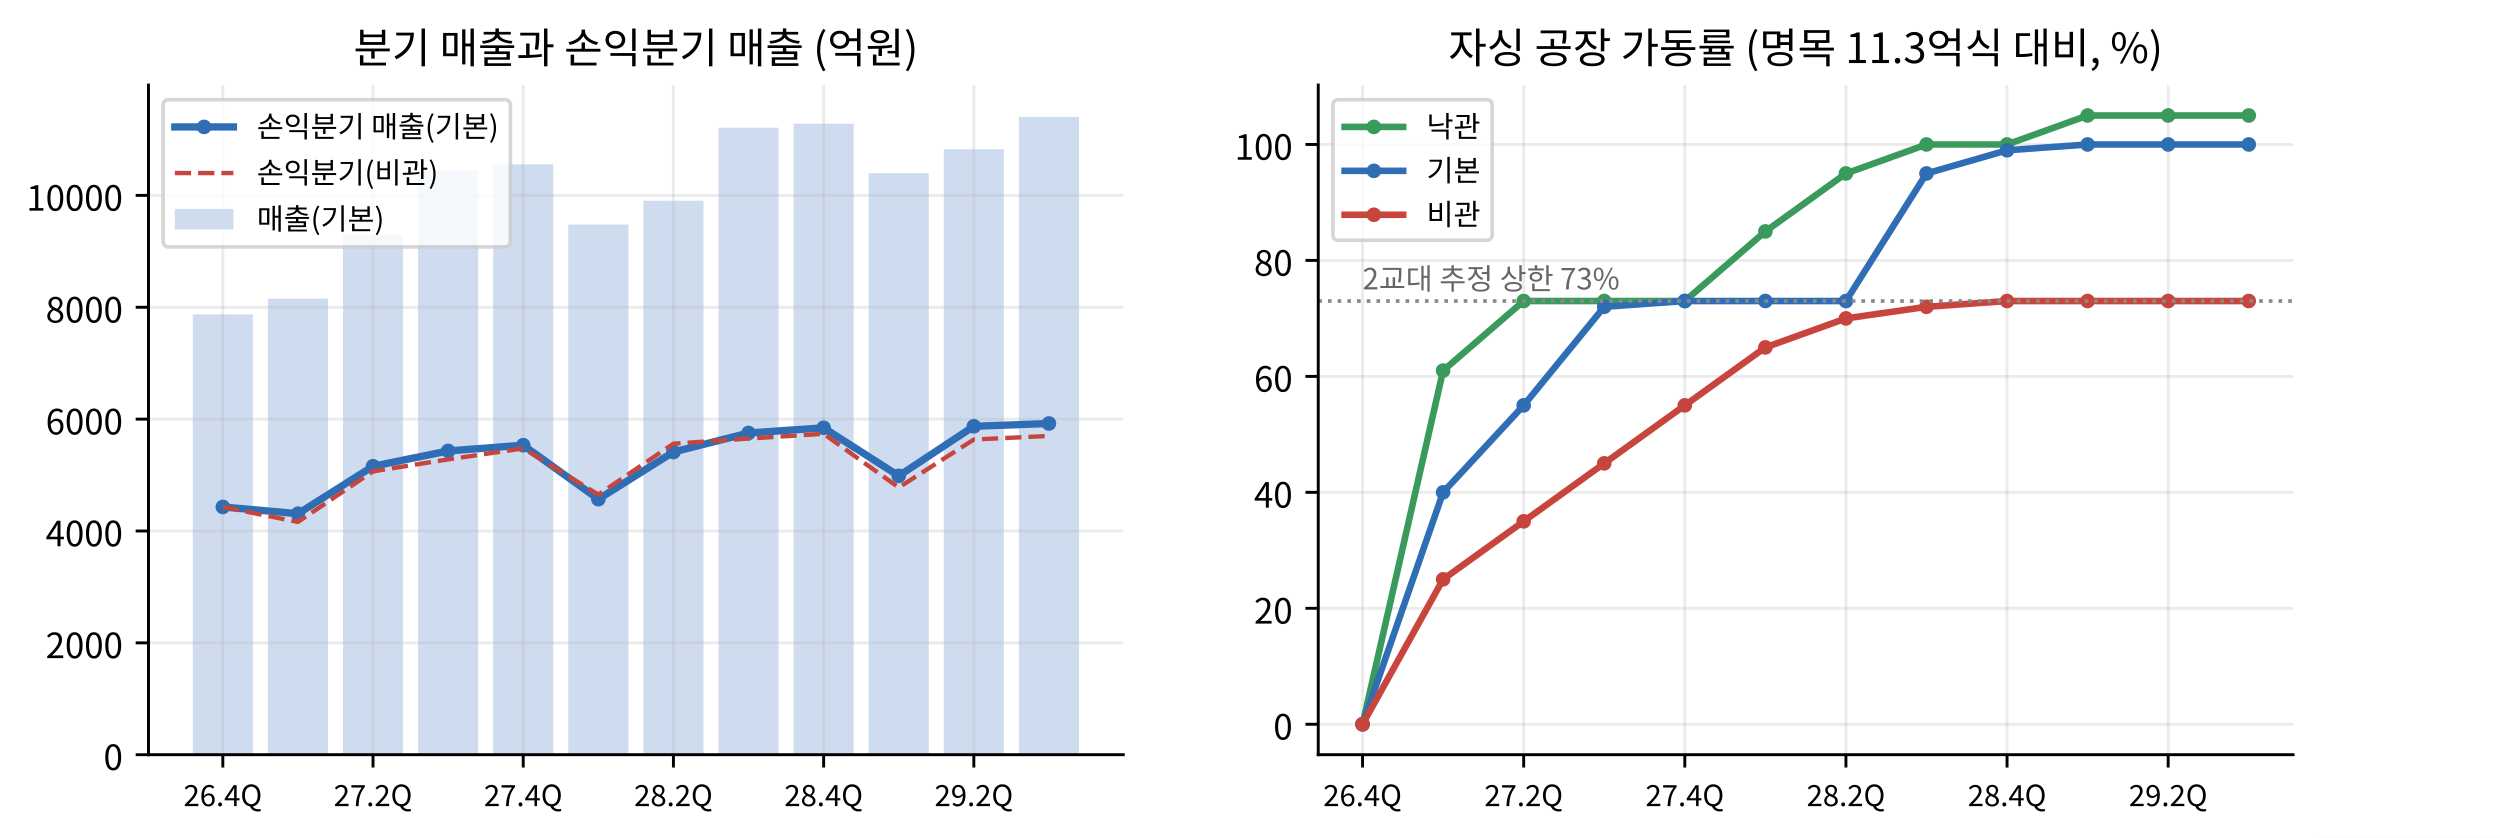
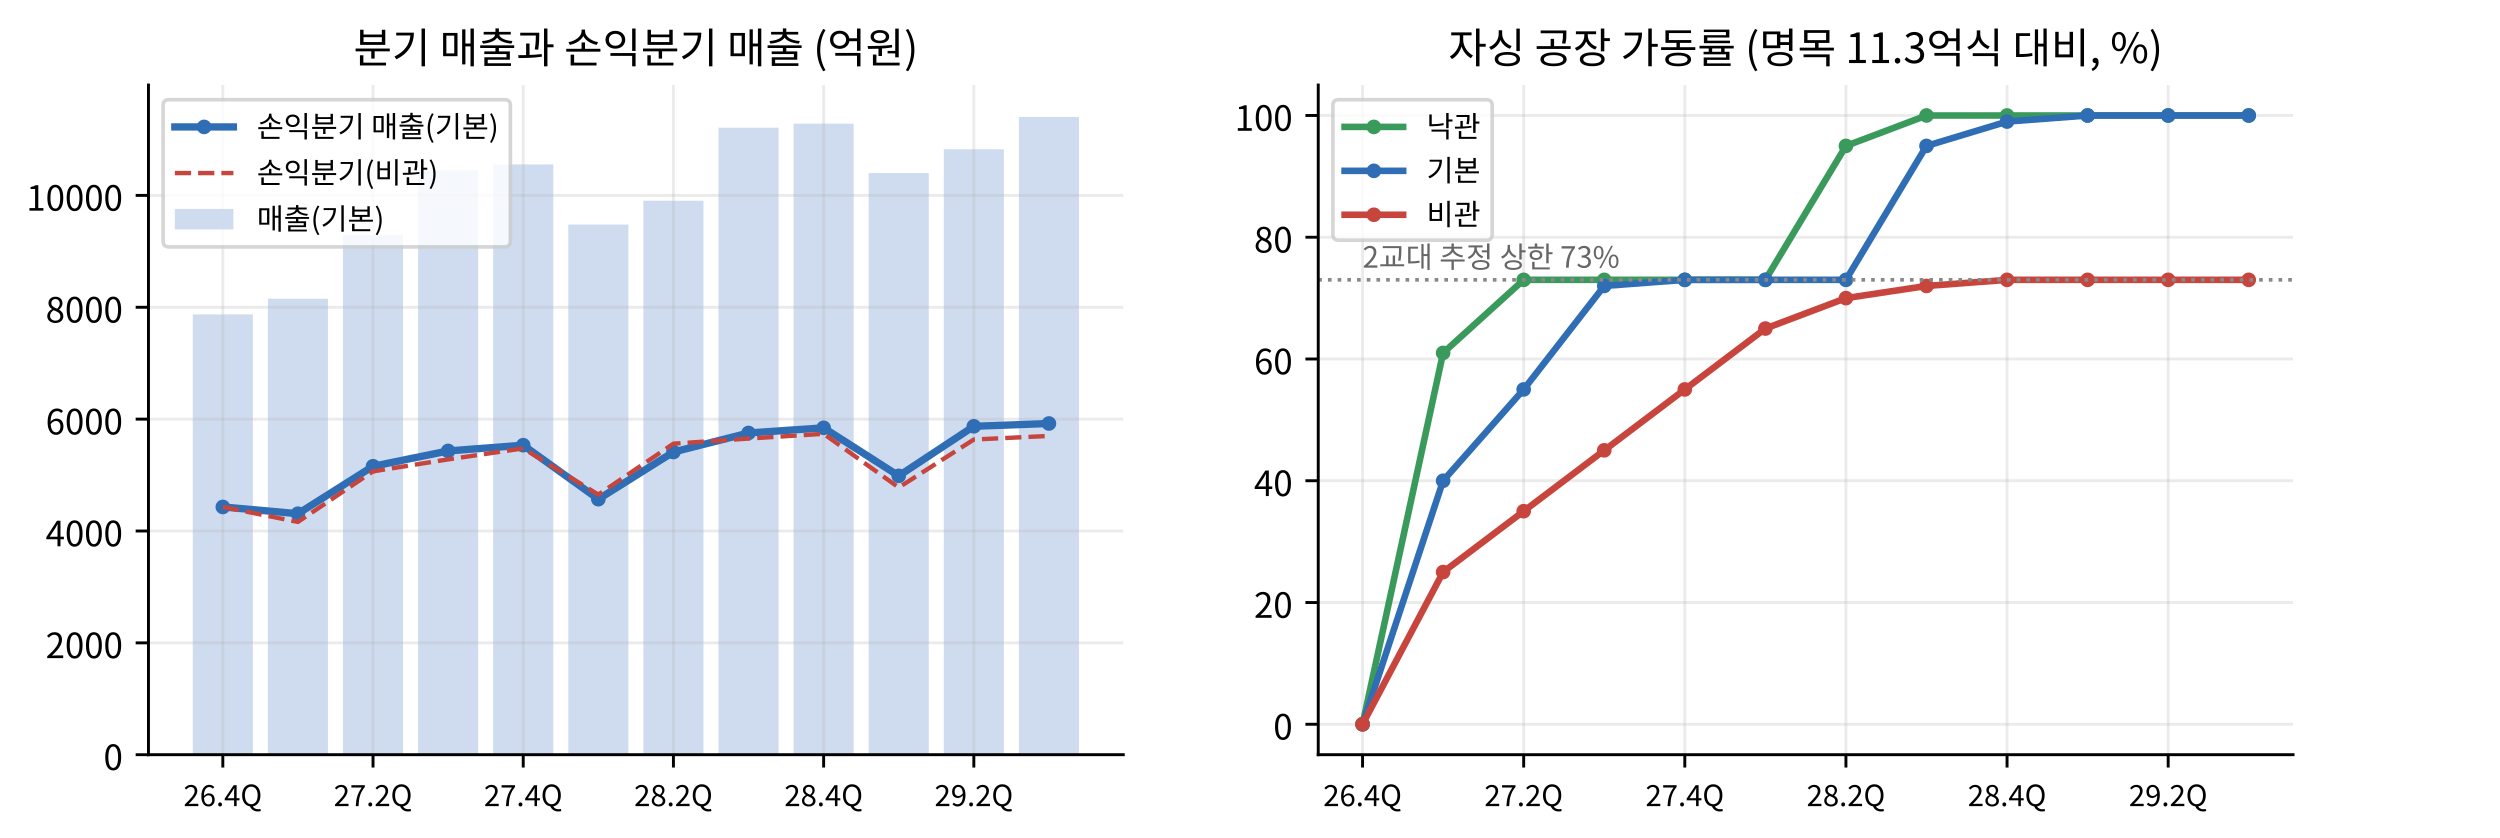
<svg xmlns="http://www.w3.org/2000/svg" xmlns:xlink="http://www.w3.org/1999/xlink" viewBox="0 0 683 228.897" width="683" height="228.897">
  <style>.grid{stroke:#e2e0d8;stroke-width:1}.zero{stroke:#8a8984;stroke-width:1}.base{stroke:#52514e;stroke-dasharray:5 4;stroke-width:1.2}.ax{fill:#52514e;font-size:11px}.dl{fill:#0b0b0b;font-size:11px;font-weight:600}text{font-family:-apple-system,'Apple SD Gothic Neo','Malgun Gothic','Noto Sans KR',sans-serif}</style>
  <rect x="0" y="0" width="683" height="228.897" fill="#ffffff" />
  <defs>
    <style type="text/css">*{stroke-linejoin: round; stroke-linecap: butt}</style>
  </defs>
  <g id="figure_1">
    <g id="patch_1">
      <path d="M 0 228.897  L 633.663 228.897  L 633.663 0  L 0 0  z " style="fill: #ffffff" />
    </g>
    <g id="axes_1">
      <g id="patch_2">
        <path d="M 40.562 206.184  L 306.881 206.184  L 306.881 23.232  L 40.562 23.232  z " style="fill: #ffffff" />
      </g>
      <g id="patch_3">
-         <path clip-path="url(#p3332c05756)" d="M 52.668 206.184  L 69.082 206.184  L 69.082 85.901  L 52.668 85.901  z " style="fill: #cfdcef" />
+         <path clip-path="url(#pa7a55eca70)" d="M 52.668 206.184  L 69.082 206.184  L 69.082 85.901  L 52.668 85.901  z " style="fill: #cfdcef" />
      </g>
      <g id="patch_4">
-         <path clip-path="url(#p3332c05756)" d="M 73.185 206.184  L 89.6 206.184  L 89.6 81.619  L 73.185 81.619  z " style="fill: #cfdcef" />
+         <path clip-path="url(#pa7a55eca70)" d="M 73.185 206.184  L 89.6 206.184  L 89.6 81.619  L 73.185 81.619  z " style="fill: #cfdcef" />
      </g>
      <g id="patch_5">
-         <path clip-path="url(#p3332c05756)" d="M 93.703 206.184  L 110.117 206.184  L 110.117 64.202  L 93.703 64.202  z " style="fill: #cfdcef" />
+         <path clip-path="url(#pa7a55eca70)" d="M 93.703 206.184  L 110.117 206.184  L 110.117 64.202  L 93.703 64.202  z " style="fill: #cfdcef" />
      </g>
      <g id="patch_6">
-         <path clip-path="url(#p3332c05756)" d="M 114.221 206.184  L 130.635 206.184  L 130.635 46.52  L 114.221 46.52  z " style="fill: #cfdcef" />
+         <path clip-path="url(#pa7a55eca70)" d="M 114.221 206.184  L 130.635 206.184  L 130.635 46.52  L 114.221 46.52  z " style="fill: #cfdcef" />
      </g>
      <g id="patch_7">
-         <path clip-path="url(#p3332c05756)" d="M 134.738 206.184  L 151.152 206.184  L 151.152 44.905  L 134.738 44.905  z " style="fill: #cfdcef" />
+         <path clip-path="url(#pa7a55eca70)" d="M 134.738 206.184  L 151.152 206.184  L 151.152 44.905  L 134.738 44.905  z " style="fill: #cfdcef" />
      </g>
      <g id="patch_8">
-         <path clip-path="url(#p3332c05756)" d="M 155.256 206.184  L 171.67 206.184  L 171.67 61.339  L 155.256 61.339  z " style="fill: #cfdcef" />
+         <path clip-path="url(#pa7a55eca70)" d="M 155.256 206.184  L 171.67 206.184  L 171.67 61.339  L 155.256 61.339  z " style="fill: #cfdcef" />
      </g>
      <g id="patch_9">
-         <path clip-path="url(#p3332c05756)" d="M 175.773 206.184  L 192.187 206.184  L 192.187 54.832  L 175.773 54.832  z " style="fill: #cfdcef" />
+         <path clip-path="url(#pa7a55eca70)" d="M 175.773 206.184  L 192.187 206.184  L 192.187 54.832  L 175.773 54.832  z " style="fill: #cfdcef" />
      </g>
      <g id="patch_10">
-         <path clip-path="url(#p3332c05756)" d="M 196.291 206.184  L 212.705 206.184  L 212.705 34.881  L 196.291 34.881  z " style="fill: #cfdcef" />
+         <path clip-path="url(#pa7a55eca70)" d="M 196.291 206.184  L 212.705 206.184  L 212.705 34.881  L 196.291 34.881  z " style="fill: #cfdcef" />
      </g>
      <g id="patch_11">
-         <path clip-path="url(#p3332c05756)" d="M 216.809 206.184  L 233.223 206.184  L 233.223 33.787  L 216.809 33.787  z " style="fill: #cfdcef" />
+         <path clip-path="url(#pa7a55eca70)" d="M 216.809 206.184  L 233.223 206.184  L 233.223 33.787  L 216.809 33.787  z " style="fill: #cfdcef" />
      </g>
      <g id="patch_12">
-         <path clip-path="url(#p3332c05756)" d="M 237.326 206.184  L 253.74 206.184  L 253.74 47.284  L 237.326 47.284  z " style="fill: #cfdcef" />
+         <path clip-path="url(#pa7a55eca70)" d="M 237.326 206.184  L 253.74 206.184  L 253.74 47.284  L 237.326 47.284  z " style="fill: #cfdcef" />
      </g>
      <g id="patch_13">
-         <path clip-path="url(#p3332c05756)" d="M 257.844 206.184  L 274.258 206.184  L 274.258 40.777  L 257.844 40.777  z " style="fill: #cfdcef" />
+         <path clip-path="url(#pa7a55eca70)" d="M 257.844 206.184  L 274.258 206.184  L 274.258 40.777  L 257.844 40.777  z " style="fill: #cfdcef" />
      </g>
      <g id="patch_14">
-         <path clip-path="url(#p3332c05756)" d="M 278.361 206.184  L 294.775 206.184  L 294.775 31.944  L 278.361 31.944  z " style="fill: #cfdcef" />
+         <path clip-path="url(#pa7a55eca70)" d="M 278.361 206.184  L 294.775 206.184  L 294.775 31.944  L 278.361 31.944  z " style="fill: #cfdcef" />
      </g>
      <g id="matplotlib.axis_1">
        <g id="xtick_1">
          <g id="line2d_1">
-             <path clip-path="url(#p3332c05756)" d="M 60.875 206.184  L 60.875 23.232  " style="fill: none; stroke: #b0b0b0; stroke-opacity: 0.25; stroke-width: 0.8; stroke-linecap: square" />
+             <path clip-path="url(#pa7a55eca70)" d="M 60.875 206.184  L 60.875 23.232  " style="fill: none; stroke: #b0b0b0; stroke-opacity: 0.25; stroke-width: 0.8; stroke-linecap: square" />
          </g>
          <g id="line2d_2">
            <defs>
-               <path d="M 0 0  L 0 3.5  " id="m7d4043db1b" style="stroke: #000000; stroke-width: 0.8" />
+               <path d="M 0 0  L 0 3.5  " id="m66d3baa4a5" style="stroke: #000000; stroke-width: 0.8" />
            </defs>
            <g>
-               <use style="stroke: #000000; stroke-width: 0.8" x="60.875" xlink:href="#m7d4043db1b" y="206.184" />
+               <use style="stroke: #000000; stroke-width: 0.8" x="60.875" xlink:href="#m66d3baa4a5" y="206.184" />
            </g>
          </g>
          <g id="text_1">
            <text style="font-size: 8px; font-family: 'Noto Sans CJK JP'; text-anchor: middle" transform="rotate(-0 60.8749 220.224)" x="60.875" y="220.224">26.4Q</text>
          </g>
        </g>
        <g id="xtick_2">
          <g id="line2d_3">
-             <path clip-path="url(#p3332c05756)" d="M 101.91 206.184  L 101.91 23.232  " style="fill: none; stroke: #b0b0b0; stroke-opacity: 0.25; stroke-width: 0.8; stroke-linecap: square" />
+             <path clip-path="url(#pa7a55eca70)" d="M 101.91 206.184  L 101.91 23.232  " style="fill: none; stroke: #b0b0b0; stroke-opacity: 0.25; stroke-width: 0.8; stroke-linecap: square" />
          </g>
          <g id="line2d_4">
            <g>
-               <use style="stroke: #000000; stroke-width: 0.8" x="101.91" xlink:href="#m7d4043db1b" y="206.184" />
+               <use style="stroke: #000000; stroke-width: 0.8" x="101.91" xlink:href="#m66d3baa4a5" y="206.184" />
            </g>
          </g>
          <g id="text_2">
            <text style="font-size: 8px; font-family: 'Noto Sans CJK JP'; text-anchor: middle" transform="rotate(-0 101.9101 220.224)" x="101.91" y="220.224">27.2Q</text>
          </g>
        </g>
        <g id="xtick_3">
          <g id="line2d_5">
-             <path clip-path="url(#p3332c05756)" d="M 142.945 206.184  L 142.945 23.232  " style="fill: none; stroke: #b0b0b0; stroke-opacity: 0.25; stroke-width: 0.8; stroke-linecap: square" />
+             <path clip-path="url(#pa7a55eca70)" d="M 142.945 206.184  L 142.945 23.232  " style="fill: none; stroke: #b0b0b0; stroke-opacity: 0.25; stroke-width: 0.8; stroke-linecap: square" />
          </g>
          <g id="line2d_6">
            <g>
-               <use style="stroke: #000000; stroke-width: 0.8" x="142.945" xlink:href="#m7d4043db1b" y="206.184" />
+               <use style="stroke: #000000; stroke-width: 0.8" x="142.945" xlink:href="#m66d3baa4a5" y="206.184" />
            </g>
          </g>
          <g id="text_3">
            <text style="font-size: 8px; font-family: 'Noto Sans CJK JP'; text-anchor: middle" transform="rotate(-0 142.9452 220.224)" x="142.945" y="220.224">27.4Q</text>
          </g>
        </g>
        <g id="xtick_4">
          <g id="line2d_7">
-             <path clip-path="url(#p3332c05756)" d="M 183.98 206.184  L 183.98 23.232  " style="fill: none; stroke: #b0b0b0; stroke-opacity: 0.25; stroke-width: 0.8; stroke-linecap: square" />
+             <path clip-path="url(#pa7a55eca70)" d="M 183.98 206.184  L 183.98 23.232  " style="fill: none; stroke: #b0b0b0; stroke-opacity: 0.25; stroke-width: 0.8; stroke-linecap: square" />
          </g>
          <g id="line2d_8">
            <g>
-               <use style="stroke: #000000; stroke-width: 0.8" x="183.98" xlink:href="#m7d4043db1b" y="206.184" />
+               <use style="stroke: #000000; stroke-width: 0.8" x="183.98" xlink:href="#m66d3baa4a5" y="206.184" />
            </g>
          </g>
          <g id="text_4">
            <text style="font-size: 8px; font-family: 'Noto Sans CJK JP'; text-anchor: middle" transform="rotate(-0 183.9804 220.224)" x="183.98" y="220.224">28.2Q</text>
          </g>
        </g>
        <g id="xtick_5">
          <g id="line2d_9">
-             <path clip-path="url(#p3332c05756)" d="M 225.016 206.184  L 225.016 23.232  " style="fill: none; stroke: #b0b0b0; stroke-opacity: 0.25; stroke-width: 0.8; stroke-linecap: square" />
+             <path clip-path="url(#pa7a55eca70)" d="M 225.016 206.184  L 225.016 23.232  " style="fill: none; stroke: #b0b0b0; stroke-opacity: 0.25; stroke-width: 0.8; stroke-linecap: square" />
          </g>
          <g id="line2d_10">
            <g>
-               <use style="stroke: #000000; stroke-width: 0.8" x="225.016" xlink:href="#m7d4043db1b" y="206.184" />
+               <use style="stroke: #000000; stroke-width: 0.8" x="225.016" xlink:href="#m66d3baa4a5" y="206.184" />
            </g>
          </g>
          <g id="text_5">
            <text style="font-size: 8px; font-family: 'Noto Sans CJK JP'; text-anchor: middle" transform="rotate(-0 225.0155 220.224)" x="225.016" y="220.224">28.4Q</text>
          </g>
        </g>
        <g id="xtick_6">
          <g id="line2d_11">
-             <path clip-path="url(#p3332c05756)" d="M 266.051 206.184  L 266.051 23.232  " style="fill: none; stroke: #b0b0b0; stroke-opacity: 0.25; stroke-width: 0.8; stroke-linecap: square" />
+             <path clip-path="url(#pa7a55eca70)" d="M 266.051 206.184  L 266.051 23.232  " style="fill: none; stroke: #b0b0b0; stroke-opacity: 0.25; stroke-width: 0.8; stroke-linecap: square" />
          </g>
          <g id="line2d_12">
            <g>
-               <use style="stroke: #000000; stroke-width: 0.8" x="266.051" xlink:href="#m7d4043db1b" y="206.184" />
+               <use style="stroke: #000000; stroke-width: 0.8" x="266.051" xlink:href="#m66d3baa4a5" y="206.184" />
            </g>
          </g>
          <g id="text_6">
            <text style="font-size: 8px; font-family: 'Noto Sans CJK JP'; text-anchor: middle" transform="rotate(-0 266.0507 220.224)" x="266.051" y="220.224">29.2Q</text>
          </g>
        </g>
      </g>
      <g id="matplotlib.axis_2">
        <g id="ytick_1">
          <g id="line2d_13">
-             <path clip-path="url(#p3332c05756)" d="M 40.562 206.184  L 306.881 206.184  " style="fill: none; stroke: #b0b0b0; stroke-opacity: 0.25; stroke-width: 0.8; stroke-linecap: square" />
+             <path clip-path="url(#pa7a55eca70)" d="M 40.562 206.184  L 306.881 206.184  " style="fill: none; stroke: #b0b0b0; stroke-opacity: 0.25; stroke-width: 0.8; stroke-linecap: square" />
          </g>
          <g id="line2d_14">
            <defs>
-               <path d="M 0 0  L -3.5 0  " id="m37f5182e4f" style="stroke: #000000; stroke-width: 0.8" />
+               <path d="M 0 0  L -3.5 0  " id="meae50393a5" style="stroke: #000000; stroke-width: 0.8" />
            </defs>
            <g>
-               <use style="stroke: #000000; stroke-width: 0.8" x="40.562" xlink:href="#m37f5182e4f" y="206.184" />
+               <use style="stroke: #000000; stroke-width: 0.8" x="40.562" xlink:href="#meae50393a5" y="206.184" />
            </g>
          </g>
          <g id="text_7">
            <text style="font-size: 9.5px; font-family: 'Noto Sans CJK JP'; text-anchor: end" transform="rotate(-0 33.5625 210.364)" x="33.562" y="210.364">0</text>
          </g>
        </g>
        <g id="ytick_2">
          <g id="line2d_15">
-             <path clip-path="url(#p3332c05756)" d="M 40.562 175.624  L 306.881 175.624  " style="fill: none; stroke: #b0b0b0; stroke-opacity: 0.25; stroke-width: 0.8; stroke-linecap: square" />
+             <path clip-path="url(#pa7a55eca70)" d="M 40.562 175.624  L 306.881 175.624  " style="fill: none; stroke: #b0b0b0; stroke-opacity: 0.25; stroke-width: 0.8; stroke-linecap: square" />
          </g>
          <g id="line2d_16">
            <g>
-               <use style="stroke: #000000; stroke-width: 0.8" x="40.562" xlink:href="#m37f5182e4f" y="175.624" />
+               <use style="stroke: #000000; stroke-width: 0.8" x="40.562" xlink:href="#meae50393a5" y="175.624" />
            </g>
          </g>
          <g id="text_8">
            <text style="font-size: 9.5px; font-family: 'Noto Sans CJK JP'; text-anchor: end" transform="rotate(-0 33.5625 179.8038)" x="33.562" y="179.804">2000</text>
          </g>
        </g>
        <g id="ytick_3">
          <g id="line2d_17">
-             <path clip-path="url(#p3332c05756)" d="M 40.562 145.064  L 306.881 145.064  " style="fill: none; stroke: #b0b0b0; stroke-opacity: 0.25; stroke-width: 0.8; stroke-linecap: square" />
+             <path clip-path="url(#pa7a55eca70)" d="M 40.562 145.064  L 306.881 145.064  " style="fill: none; stroke: #b0b0b0; stroke-opacity: 0.25; stroke-width: 0.8; stroke-linecap: square" />
          </g>
          <g id="line2d_18">
            <g>
-               <use style="stroke: #000000; stroke-width: 0.8" x="40.562" xlink:href="#m37f5182e4f" y="145.064" />
+               <use style="stroke: #000000; stroke-width: 0.8" x="40.562" xlink:href="#meae50393a5" y="145.064" />
            </g>
          </g>
          <g id="text_9">
            <text style="font-size: 9.5px; font-family: 'Noto Sans CJK JP'; text-anchor: end" transform="rotate(-0 33.5625 149.2436)" x="33.562" y="149.244">4000</text>
          </g>
        </g>
        <g id="ytick_4">
          <g id="line2d_19">
-             <path clip-path="url(#p3332c05756)" d="M 40.562 114.503  L 306.881 114.503  " style="fill: none; stroke: #b0b0b0; stroke-opacity: 0.25; stroke-width: 0.8; stroke-linecap: square" />
+             <path clip-path="url(#pa7a55eca70)" d="M 40.562 114.503  L 306.881 114.503  " style="fill: none; stroke: #b0b0b0; stroke-opacity: 0.25; stroke-width: 0.8; stroke-linecap: square" />
          </g>
          <g id="line2d_20">
            <g>
-               <use style="stroke: #000000; stroke-width: 0.8" x="40.562" xlink:href="#m37f5182e4f" y="114.503" />
+               <use style="stroke: #000000; stroke-width: 0.8" x="40.562" xlink:href="#meae50393a5" y="114.503" />
            </g>
          </g>
          <g id="text_10">
            <text style="font-size: 9.5px; font-family: 'Noto Sans CJK JP'; text-anchor: end" transform="rotate(-0 33.5625 118.6834)" x="33.562" y="118.683">6000</text>
          </g>
        </g>
        <g id="ytick_5">
          <g id="line2d_21">
-             <path clip-path="url(#p3332c05756)" d="M 40.562 83.943  L 306.881 83.943  " style="fill: none; stroke: #b0b0b0; stroke-opacity: 0.25; stroke-width: 0.8; stroke-linecap: square" />
+             <path clip-path="url(#pa7a55eca70)" d="M 40.562 83.943  L 306.881 83.943  " style="fill: none; stroke: #b0b0b0; stroke-opacity: 0.25; stroke-width: 0.8; stroke-linecap: square" />
          </g>
          <g id="line2d_22">
            <g>
-               <use style="stroke: #000000; stroke-width: 0.8" x="40.562" xlink:href="#m37f5182e4f" y="83.943" />
+               <use style="stroke: #000000; stroke-width: 0.8" x="40.562" xlink:href="#meae50393a5" y="83.943" />
            </g>
          </g>
          <g id="text_11">
            <text style="font-size: 9.5px; font-family: 'Noto Sans CJK JP'; text-anchor: end" transform="rotate(-0 33.5625 88.12316)" x="33.562" y="88.123">8000</text>
          </g>
        </g>
        <g id="ytick_6">
          <g id="line2d_23">
-             <path clip-path="url(#p3332c05756)" d="M 40.562 53.383  L 306.881 53.383  " style="fill: none; stroke: #b0b0b0; stroke-opacity: 0.25; stroke-width: 0.8; stroke-linecap: square" />
+             <path clip-path="url(#pa7a55eca70)" d="M 40.562 53.383  L 306.881 53.383  " style="fill: none; stroke: #b0b0b0; stroke-opacity: 0.25; stroke-width: 0.8; stroke-linecap: square" />
          </g>
          <g id="line2d_24">
            <g>
-               <use style="stroke: #000000; stroke-width: 0.8" x="40.562" xlink:href="#m37f5182e4f" y="53.383" />
+               <use style="stroke: #000000; stroke-width: 0.8" x="40.562" xlink:href="#meae50393a5" y="53.383" />
            </g>
          </g>
          <g id="text_12">
            <text style="font-size: 9.5px; font-family: 'Noto Sans CJK JP'; text-anchor: end" transform="rotate(-0 33.5625 57.56295)" x="33.562" y="57.563">10000</text>
          </g>
        </g>
      </g>
      <g id="line2d_25">
-         <path clip-path="url(#p3332c05756)" d="M 60.875 138.502  L 81.392 140.344  L 101.91 127.381  L 122.428 123.19  L 142.945 121.627  L 163.463 136.372  L 183.98 123.489  L 204.498 118.289  L 225.016 116.883  L 245.533 130.006  L 266.051 116.462  L 286.568 115.7  " style="fill: none; stroke: #2f6db5; stroke-width: 2; stroke-linecap: square" />
+         <path clip-path="url(#pa7a55eca70)" d="M 60.875 138.502  L 81.392 140.344  L 101.91 127.381  L 122.428 123.19  L 142.945 121.627  L 163.463 136.372  L 183.98 123.489  L 204.498 118.289  L 225.016 116.883  L 245.533 130.006  L 266.051 116.462  L 286.568 115.7  " style="fill: none; stroke: #2f6db5; stroke-width: 2; stroke-linecap: square" />
        <defs>
-           <path d="M 0 1.5  C 0.398 1.5 0.779 1.342 1.061 1.061  C 1.342 0.779 1.5 0.398 1.5 0  C 1.5 -0.398 1.342 -0.779 1.061 -1.061  C 0.779 -1.342 0.398 -1.5 0 -1.5  C -0.398 -1.5 -0.779 -1.342 -1.061 -1.061  C -1.342 -0.779 -1.5 -0.398 -1.5 0  C -1.5 0.398 -1.342 0.779 -1.061 1.061  C -0.779 1.342 -0.398 1.5 0 1.5  z " id="mfca3b8254d" style="stroke: #2f6db5" />
+           <path d="M 0 1.5  C 0.398 1.5 0.779 1.342 1.061 1.061  C 1.342 0.779 1.5 0.398 1.5 0  C 1.5 -0.398 1.342 -0.779 1.061 -1.061  C 0.779 -1.342 0.398 -1.5 0 -1.5  C -0.398 -1.5 -0.779 -1.342 -1.061 -1.061  C -1.342 -0.779 -1.5 -0.398 -1.5 0  C -1.5 0.398 -1.342 0.779 -1.061 1.061  C -0.779 1.342 -0.398 1.5 0 1.5  z " id="m9f9c5b7051" style="stroke: #2f6db5" />
        </defs>
-         <g clip-path="url(#p3332c05756)">
-           <use style="fill: #2f6db5; stroke: #2f6db5" x="60.875" xlink:href="#mfca3b8254d" y="138.502" />
-           <use style="fill: #2f6db5; stroke: #2f6db5" x="81.392" xlink:href="#mfca3b8254d" y="140.344" />
-           <use style="fill: #2f6db5; stroke: #2f6db5" x="101.91" xlink:href="#mfca3b8254d" y="127.381" />
-           <use style="fill: #2f6db5; stroke: #2f6db5" x="122.428" xlink:href="#mfca3b8254d" y="123.19" />
-           <use style="fill: #2f6db5; stroke: #2f6db5" x="142.945" xlink:href="#mfca3b8254d" y="121.627" />
-           <use style="fill: #2f6db5; stroke: #2f6db5" x="163.463" xlink:href="#mfca3b8254d" y="136.372" />
-           <use style="fill: #2f6db5; stroke: #2f6db5" x="183.98" xlink:href="#mfca3b8254d" y="123.489" />
-           <use style="fill: #2f6db5; stroke: #2f6db5" x="204.498" xlink:href="#mfca3b8254d" y="118.289" />
-           <use style="fill: #2f6db5; stroke: #2f6db5" x="225.016" xlink:href="#mfca3b8254d" y="116.883" />
-           <use style="fill: #2f6db5; stroke: #2f6db5" x="245.533" xlink:href="#mfca3b8254d" y="130.006" />
-           <use style="fill: #2f6db5; stroke: #2f6db5" x="266.051" xlink:href="#mfca3b8254d" y="116.462" />
-           <use style="fill: #2f6db5; stroke: #2f6db5" x="286.568" xlink:href="#mfca3b8254d" y="115.7" />
+         <g clip-path="url(#pa7a55eca70)">
+           <use style="fill: #2f6db5; stroke: #2f6db5" x="60.875" xlink:href="#m9f9c5b7051" y="138.502" />
+           <use style="fill: #2f6db5; stroke: #2f6db5" x="81.392" xlink:href="#m9f9c5b7051" y="140.344" />
+           <use style="fill: #2f6db5; stroke: #2f6db5" x="101.91" xlink:href="#m9f9c5b7051" y="127.381" />
+           <use style="fill: #2f6db5; stroke: #2f6db5" x="122.428" xlink:href="#m9f9c5b7051" y="123.19" />
+           <use style="fill: #2f6db5; stroke: #2f6db5" x="142.945" xlink:href="#m9f9c5b7051" y="121.627" />
+           <use style="fill: #2f6db5; stroke: #2f6db5" x="163.463" xlink:href="#m9f9c5b7051" y="136.372" />
+           <use style="fill: #2f6db5; stroke: #2f6db5" x="183.98" xlink:href="#m9f9c5b7051" y="123.489" />
+           <use style="fill: #2f6db5; stroke: #2f6db5" x="204.498" xlink:href="#m9f9c5b7051" y="118.289" />
+           <use style="fill: #2f6db5; stroke: #2f6db5" x="225.016" xlink:href="#m9f9c5b7051" y="116.883" />
+           <use style="fill: #2f6db5; stroke: #2f6db5" x="245.533" xlink:href="#m9f9c5b7051" y="130.006" />
+           <use style="fill: #2f6db5; stroke: #2f6db5" x="266.051" xlink:href="#m9f9c5b7051" y="116.462" />
+           <use style="fill: #2f6db5; stroke: #2f6db5" x="286.568" xlink:href="#m9f9c5b7051" y="115.7" />
        </g>
      </g>
      <g id="line2d_26">
-         <path clip-path="url(#p3332c05756)" d="M 60.875 138.502  L 81.392 142.593  L 101.91 128.768  L 122.428 125.505  L 142.945 122.503  L 163.463 135.124  L 183.98 121.214  L 204.498 119.818  L 225.016 118.519  L 245.533 133.187  L 266.051 120.08  L 286.568 119.097  " style="fill: none; stroke-dasharray: 4.44,1.92; stroke-dashoffset: 0; stroke: #c8453d; stroke-width: 1.2" />
+         <path clip-path="url(#pa7a55eca70)" d="M 60.875 138.502  L 81.392 142.593  L 101.91 128.768  L 122.428 125.505  L 142.945 122.503  L 163.463 135.124  L 183.98 121.214  L 204.498 119.818  L 225.016 118.519  L 245.533 133.187  L 266.051 120.08  L 286.568 119.097  " style="fill: none; stroke-dasharray: 4.44,1.92; stroke-dashoffset: 0; stroke: #c8453d; stroke-width: 1.2" />
      </g>
      <g id="patch_15">
        <path d="M 40.562 206.184  L 40.562 23.232  " style="fill: none; stroke: #000000; stroke-width: 0.8; stroke-linejoin: miter; stroke-linecap: square" />
      </g>
      <g id="patch_16">
        <path d="M 40.562 206.184  L 306.881 206.184  " style="fill: none; stroke: #000000; stroke-width: 0.8; stroke-linejoin: miter; stroke-linecap: square" />
      </g>
      <g id="text_13">
        <text style="font-size: 11.4px; font-family: 'Noto Sans CJK JP'; text-anchor: middle" transform="rotate(-0 173.7216 17.232)" x="173.722" y="17.232">분기 매출과 손익분기 매출 (억원)</text>
      </g>
      <g id="legend_1">
        <g id="patch_17">
          <path d="M 46.163 67.454  L 137.843 67.454  Q 139.442 67.454 139.442 65.855  L 139.442 28.832  Q 139.442 27.232 137.843 27.232  L 46.163 27.232  Q 44.562 27.232 44.562 28.832  L 44.562 65.855  Q 44.562 67.454 46.163 67.454  z " style="fill: #ffffff; opacity: 0.8; stroke: #cccccc; stroke-linejoin: miter" />
        </g>
        <g id="line2d_27">
          <path d="M 47.763 34.672  L 55.763 34.672  L 63.763 34.672  " style="fill: none; stroke: #2f6db5; stroke-width: 2; stroke-linecap: square" />
          <g>
-             <use style="fill: #2f6db5; stroke: #2f6db5" x="55.763" xlink:href="#mfca3b8254d" y="34.672" />
+             <use style="fill: #2f6db5; stroke: #2f6db5" x="55.763" xlink:href="#m9f9c5b7051" y="34.672" />
          </g>
        </g>
        <g id="text_14">
          <text style="font-size: 8px; font-family: 'Noto Sans CJK JP'; text-anchor: start" transform="rotate(-0 70.1625 37.472)" x="70.162" y="37.472">손익분기 매출(기본)</text>
        </g>
        <g id="line2d_28">
          <path d="M 47.763 47.279  L 55.763 47.279  L 63.763 47.279  " style="fill: none; stroke-dasharray: 4.44,1.92; stroke-dashoffset: 0; stroke: #c8453d; stroke-width: 1.2" />
        </g>
        <g id="text_15">
          <text style="font-size: 8px; font-family: 'Noto Sans CJK JP'; text-anchor: start" transform="rotate(-0 70.1625 50.0795)" x="70.162" y="50.08">손익분기(비관)</text>
        </g>
        <g id="patch_18">
          <path d="M 47.763 62.687  L 63.763 62.687  L 63.763 57.087  L 47.763 57.087  z " style="fill: #cfdcef" />
        </g>
        <g id="text_16">
          <text style="font-size: 8px; font-family: 'Noto Sans CJK JP'; text-anchor: start" transform="rotate(-0 70.1625 62.687)" x="70.162" y="62.687">매출(기본)</text>
        </g>
      </g>
    </g>
    <g id="axes_2">
      <g id="patch_19">
        <path d="M 360.144 206.184  L 626.462 206.184  L 626.462 23.232  L 360.144 23.232  z " style="fill: #ffffff" />
      </g>
      <g id="matplotlib.axis_3">
        <g id="xtick_7">
          <g id="line2d_29">
-             <path clip-path="url(#p1f4a3923b0)" d="M 372.25 206.184  L 372.25 23.232  " style="fill: none; stroke: #b0b0b0; stroke-opacity: 0.25; stroke-width: 0.8; stroke-linecap: square" />
+             <path clip-path="url(#p6b5e5c4ebe)" d="M 372.25 206.184  L 372.25 23.232  " style="fill: none; stroke: #b0b0b0; stroke-opacity: 0.25; stroke-width: 0.8; stroke-linecap: square" />
          </g>
          <g id="line2d_30">
            <g>
-               <use style="stroke: #000000; stroke-width: 0.8" x="372.25" xlink:href="#m7d4043db1b" y="206.184" />
+               <use style="stroke: #000000; stroke-width: 0.8" x="372.25" xlink:href="#m66d3baa4a5" y="206.184" />
            </g>
          </g>
          <g id="text_17">
            <text style="font-size: 8px; font-family: 'Noto Sans CJK JP'; text-anchor: middle" transform="rotate(-0 372.2497 220.224)" x="372.25" y="220.224">26.4Q</text>
          </g>
        </g>
        <g id="xtick_8">
          <g id="line2d_31">
-             <path clip-path="url(#p1f4a3923b0)" d="M 416.269 206.184  L 416.269 23.232  " style="fill: none; stroke: #b0b0b0; stroke-opacity: 0.25; stroke-width: 0.8; stroke-linecap: square" />
+             <path clip-path="url(#p6b5e5c4ebe)" d="M 416.269 206.184  L 416.269 23.232  " style="fill: none; stroke: #b0b0b0; stroke-opacity: 0.25; stroke-width: 0.8; stroke-linecap: square" />
          </g>
          <g id="line2d_32">
            <g>
-               <use style="stroke: #000000; stroke-width: 0.8" x="416.269" xlink:href="#m7d4043db1b" y="206.184" />
+               <use style="stroke: #000000; stroke-width: 0.8" x="416.269" xlink:href="#m66d3baa4a5" y="206.184" />
            </g>
          </g>
          <g id="text_18">
            <text style="font-size: 8px; font-family: 'Noto Sans CJK JP'; text-anchor: middle" transform="rotate(-0 416.2692 220.224)" x="416.269" y="220.224">27.2Q</text>
          </g>
        </g>
        <g id="xtick_9">
          <g id="line2d_33">
-             <path clip-path="url(#p1f4a3923b0)" d="M 460.289 206.184  L 460.289 23.232  " style="fill: none; stroke: #b0b0b0; stroke-opacity: 0.25; stroke-width: 0.8; stroke-linecap: square" />
+             <path clip-path="url(#p6b5e5c4ebe)" d="M 460.289 206.184  L 460.289 23.232  " style="fill: none; stroke: #b0b0b0; stroke-opacity: 0.25; stroke-width: 0.8; stroke-linecap: square" />
          </g>
          <g id="line2d_34">
            <g>
-               <use style="stroke: #000000; stroke-width: 0.8" x="460.289" xlink:href="#m7d4043db1b" y="206.184" />
+               <use style="stroke: #000000; stroke-width: 0.8" x="460.289" xlink:href="#m66d3baa4a5" y="206.184" />
            </g>
          </g>
          <g id="text_19">
            <text style="font-size: 8px; font-family: 'Noto Sans CJK JP'; text-anchor: middle" transform="rotate(-0 460.2888 220.224)" x="460.289" y="220.224">27.4Q</text>
          </g>
        </g>
        <g id="xtick_10">
          <g id="line2d_35">
-             <path clip-path="url(#p1f4a3923b0)" d="M 504.308 206.184  L 504.308 23.232  " style="fill: none; stroke: #b0b0b0; stroke-opacity: 0.25; stroke-width: 0.8; stroke-linecap: square" />
+             <path clip-path="url(#p6b5e5c4ebe)" d="M 504.308 206.184  L 504.308 23.232  " style="fill: none; stroke: #b0b0b0; stroke-opacity: 0.25; stroke-width: 0.8; stroke-linecap: square" />
          </g>
          <g id="line2d_36">
            <g>
-               <use style="stroke: #000000; stroke-width: 0.8" x="504.308" xlink:href="#m7d4043db1b" y="206.184" />
+               <use style="stroke: #000000; stroke-width: 0.8" x="504.308" xlink:href="#m66d3baa4a5" y="206.184" />
            </g>
          </g>
          <g id="text_20">
            <text style="font-size: 8px; font-family: 'Noto Sans CJK JP'; text-anchor: middle" transform="rotate(-0 504.3083 220.224)" x="504.308" y="220.224">28.2Q</text>
          </g>
        </g>
        <g id="xtick_11">
          <g id="line2d_37">
-             <path clip-path="url(#p1f4a3923b0)" d="M 548.328 206.184  L 548.328 23.232  " style="fill: none; stroke: #b0b0b0; stroke-opacity: 0.25; stroke-width: 0.8; stroke-linecap: square" />
+             <path clip-path="url(#p6b5e5c4ebe)" d="M 548.328 206.184  L 548.328 23.232  " style="fill: none; stroke: #b0b0b0; stroke-opacity: 0.25; stroke-width: 0.8; stroke-linecap: square" />
          </g>
          <g id="line2d_38">
            <g>
-               <use style="stroke: #000000; stroke-width: 0.8" x="548.328" xlink:href="#m7d4043db1b" y="206.184" />
+               <use style="stroke: #000000; stroke-width: 0.8" x="548.328" xlink:href="#m66d3baa4a5" y="206.184" />
            </g>
          </g>
          <g id="text_21">
            <text style="font-size: 8px; font-family: 'Noto Sans CJK JP'; text-anchor: middle" transform="rotate(-0 548.3278 220.224)" x="548.328" y="220.224">28.4Q</text>
          </g>
        </g>
        <g id="xtick_12">
          <g id="line2d_39">
-             <path clip-path="url(#p1f4a3923b0)" d="M 592.347 206.184  L 592.347 23.232  " style="fill: none; stroke: #b0b0b0; stroke-opacity: 0.25; stroke-width: 0.8; stroke-linecap: square" />
+             <path clip-path="url(#p6b5e5c4ebe)" d="M 592.347 206.184  L 592.347 23.232  " style="fill: none; stroke: #b0b0b0; stroke-opacity: 0.25; stroke-width: 0.8; stroke-linecap: square" />
          </g>
          <g id="line2d_40">
            <g>
-               <use style="stroke: #000000; stroke-width: 0.8" x="592.347" xlink:href="#m7d4043db1b" y="206.184" />
+               <use style="stroke: #000000; stroke-width: 0.8" x="592.347" xlink:href="#m66d3baa4a5" y="206.184" />
            </g>
          </g>
          <g id="text_22">
            <text style="font-size: 8px; font-family: 'Noto Sans CJK JP'; text-anchor: middle" transform="rotate(-0 592.3474 220.224)" x="592.347" y="220.224">29.2Q</text>
          </g>
        </g>
      </g>
      <g id="matplotlib.axis_4">
        <g id="ytick_7">
          <g id="line2d_41">
-             <path clip-path="url(#p1f4a3923b0)" d="M 360.144 197.868  L 626.462 197.868  " style="fill: none; stroke: #b0b0b0; stroke-opacity: 0.25; stroke-width: 0.8; stroke-linecap: square" />
+             <path clip-path="url(#p6b5e5c4ebe)" d="M 360.144 197.868  L 626.462 197.868  " style="fill: none; stroke: #b0b0b0; stroke-opacity: 0.25; stroke-width: 0.8; stroke-linecap: square" />
          </g>
          <g id="line2d_42">
            <g>
-               <use style="stroke: #000000; stroke-width: 0.8" x="360.144" xlink:href="#m37f5182e4f" y="197.868" />
+               <use style="stroke: #000000; stroke-width: 0.8" x="360.144" xlink:href="#meae50393a5" y="197.868" />
            </g>
          </g>
          <g id="text_23">
            <text style="font-size: 9.5px; font-family: 'Noto Sans CJK JP'; text-anchor: end" transform="rotate(-0 353.1443 202.048)" x="353.144" y="202.048">0</text>
          </g>
        </g>
        <g id="ytick_8">
          <g id="line2d_43">
-             <path clip-path="url(#p1f4a3923b0)" d="M 360.144 166.188  L 626.462 166.188  " style="fill: none; stroke: #b0b0b0; stroke-opacity: 0.25; stroke-width: 0.8; stroke-linecap: square" />
+             <path clip-path="url(#p6b5e5c4ebe)" d="M 360.144 164.604  L 626.462 164.604  " style="fill: none; stroke: #b0b0b0; stroke-opacity: 0.25; stroke-width: 0.8; stroke-linecap: square" />
          </g>
          <g id="line2d_44">
            <g>
-               <use style="stroke: #000000; stroke-width: 0.8" x="360.144" xlink:href="#m37f5182e4f" y="166.188" />
+               <use style="stroke: #000000; stroke-width: 0.8" x="360.144" xlink:href="#meae50393a5" y="164.604" />
            </g>
          </g>
          <g id="text_24">
-             <text style="font-size: 9.5px; font-family: 'Noto Sans CJK JP'; text-anchor: end" transform="rotate(-0 353.1443 170.368)" x="353.144" y="170.368">20</text>
+             <text style="font-size: 9.5px; font-family: 'Noto Sans CJK JP'; text-anchor: end" transform="rotate(-0 353.1443 168.784)" x="353.144" y="168.784">20</text>
          </g>
        </g>
        <g id="ytick_9">
          <g id="line2d_45">
-             <path clip-path="url(#p1f4a3923b0)" d="M 360.144 134.508  L 626.462 134.508  " style="fill: none; stroke: #b0b0b0; stroke-opacity: 0.25; stroke-width: 0.8; stroke-linecap: square" />
+             <path clip-path="url(#p6b5e5c4ebe)" d="M 360.144 131.34  L 626.462 131.34  " style="fill: none; stroke: #b0b0b0; stroke-opacity: 0.25; stroke-width: 0.8; stroke-linecap: square" />
          </g>
          <g id="line2d_46">
            <g>
-               <use style="stroke: #000000; stroke-width: 0.8" x="360.144" xlink:href="#m37f5182e4f" y="134.508" />
+               <use style="stroke: #000000; stroke-width: 0.8" x="360.144" xlink:href="#meae50393a5" y="131.34" />
            </g>
          </g>
          <g id="text_25">
-             <text style="font-size: 9.5px; font-family: 'Noto Sans CJK JP'; text-anchor: end" transform="rotate(-0 353.1443 138.688)" x="353.144" y="138.688">40</text>
+             <text style="font-size: 9.5px; font-family: 'Noto Sans CJK JP'; text-anchor: end" transform="rotate(-0 353.1443 135.52)" x="353.144" y="135.52">40</text>
          </g>
        </g>
        <g id="ytick_10">
          <g id="line2d_47">
-             <path clip-path="url(#p1f4a3923b0)" d="M 360.144 102.828  L 626.462 102.828  " style="fill: none; stroke: #b0b0b0; stroke-opacity: 0.25; stroke-width: 0.8; stroke-linecap: square" />
+             <path clip-path="url(#p6b5e5c4ebe)" d="M 360.144 98.076  L 626.462 98.076  " style="fill: none; stroke: #b0b0b0; stroke-opacity: 0.25; stroke-width: 0.8; stroke-linecap: square" />
          </g>
          <g id="line2d_48">
            <g>
-               <use style="stroke: #000000; stroke-width: 0.8" x="360.144" xlink:href="#m37f5182e4f" y="102.828" />
+               <use style="stroke: #000000; stroke-width: 0.8" x="360.144" xlink:href="#meae50393a5" y="98.076" />
            </g>
          </g>
          <g id="text_26">
-             <text style="font-size: 9.5px; font-family: 'Noto Sans CJK JP'; text-anchor: end" transform="rotate(-0 353.1443 107.008)" x="353.144" y="107.008">60</text>
+             <text style="font-size: 9.5px; font-family: 'Noto Sans CJK JP'; text-anchor: end" transform="rotate(-0 353.1443 102.256)" x="353.144" y="102.256">60</text>
          </g>
        </g>
        <g id="ytick_11">
          <g id="line2d_49">
-             <path clip-path="url(#p1f4a3923b0)" d="M 360.144 71.148  L 626.462 71.148  " style="fill: none; stroke: #b0b0b0; stroke-opacity: 0.25; stroke-width: 0.8; stroke-linecap: square" />
+             <path clip-path="url(#p6b5e5c4ebe)" d="M 360.144 64.812  L 626.462 64.812  " style="fill: none; stroke: #b0b0b0; stroke-opacity: 0.25; stroke-width: 0.8; stroke-linecap: square" />
          </g>
          <g id="line2d_50">
            <g>
-               <use style="stroke: #000000; stroke-width: 0.8" x="360.144" xlink:href="#m37f5182e4f" y="71.148" />
+               <use style="stroke: #000000; stroke-width: 0.8" x="360.144" xlink:href="#meae50393a5" y="64.812" />
            </g>
          </g>
          <g id="text_27">
-             <text style="font-size: 9.5px; font-family: 'Noto Sans CJK JP'; text-anchor: end" transform="rotate(-0 353.1443 75.328)" x="353.144" y="75.328">80</text>
+             <text style="font-size: 9.5px; font-family: 'Noto Sans CJK JP'; text-anchor: end" transform="rotate(-0 353.1443 68.992)" x="353.144" y="68.992">80</text>
          </g>
        </g>
        <g id="ytick_12">
          <g id="line2d_51">
-             <path clip-path="url(#p1f4a3923b0)" d="M 360.144 39.468  L 626.462 39.468  " style="fill: none; stroke: #b0b0b0; stroke-opacity: 0.25; stroke-width: 0.8; stroke-linecap: square" />
+             <path clip-path="url(#p6b5e5c4ebe)" d="M 360.144 31.548  L 626.462 31.548  " style="fill: none; stroke: #b0b0b0; stroke-opacity: 0.25; stroke-width: 0.8; stroke-linecap: square" />
          </g>
          <g id="line2d_52">
            <g>
-               <use style="stroke: #000000; stroke-width: 0.8" x="360.144" xlink:href="#m37f5182e4f" y="39.468" />
+               <use style="stroke: #000000; stroke-width: 0.8" x="360.144" xlink:href="#meae50393a5" y="31.548" />
            </g>
          </g>
          <g id="text_28">
-             <text style="font-size: 9.5px; font-family: 'Noto Sans CJK JP'; text-anchor: end" transform="rotate(-0 353.1443 43.648)" x="353.144" y="43.648">100</text>
+             <text style="font-size: 9.5px; font-family: 'Noto Sans CJK JP'; text-anchor: end" transform="rotate(-0 353.1443 35.728)" x="353.144" y="35.728">100</text>
          </g>
        </g>
      </g>
      <g id="line2d_53">
-         <path clip-path="url(#p1f4a3923b0)" d="M 372.25 197.868  L 394.259 101.244  L 416.269 82.236  L 438.279 82.236  L 460.289 82.236  L 482.299 63.228  L 504.308 47.388  L 526.318 39.468  L 548.328 39.468  L 570.338 31.548  L 592.347 31.548  L 614.357 31.548  " style="fill: none; stroke: #3a9a5b; stroke-width: 1.8; stroke-linecap: square" />
+         <path clip-path="url(#p6b5e5c4ebe)" d="M 372.25 197.868  L 394.259 96.413  L 416.269 76.454  L 438.279 76.454  L 460.289 76.454  L 482.299 76.454  L 504.308 39.864  L 526.318 31.548  L 548.328 31.548  L 570.338 31.548  L 592.347 31.548  L 614.357 31.548  " style="fill: none; stroke: #3a9a5b; stroke-width: 1.8; stroke-linecap: square" />
        <defs>
-           <path d="M 0 1.5  C 0.398 1.5 0.779 1.342 1.061 1.061  C 1.342 0.779 1.5 0.398 1.5 0  C 1.5 -0.398 1.342 -0.779 1.061 -1.061  C 0.779 -1.342 0.398 -1.5 0 -1.5  C -0.398 -1.5 -0.779 -1.342 -1.061 -1.061  C -1.342 -0.779 -1.5 -0.398 -1.5 0  C -1.5 0.398 -1.342 0.779 -1.061 1.061  C -0.779 1.342 -0.398 1.5 0 1.5  z " id="m891d182943" style="stroke: #3a9a5b" />
+           <path d="M 0 1.5  C 0.398 1.5 0.779 1.342 1.061 1.061  C 1.342 0.779 1.5 0.398 1.5 0  C 1.5 -0.398 1.342 -0.779 1.061 -1.061  C 0.779 -1.342 0.398 -1.5 0 -1.5  C -0.398 -1.5 -0.779 -1.342 -1.061 -1.061  C -1.342 -0.779 -1.5 -0.398 -1.5 0  C -1.5 0.398 -1.342 0.779 -1.061 1.061  C -0.779 1.342 -0.398 1.5 0 1.5  z " id="m408878d143" style="stroke: #3a9a5b" />
        </defs>
-         <g clip-path="url(#p1f4a3923b0)">
-           <use style="fill: #3a9a5b; stroke: #3a9a5b" x="372.25" xlink:href="#m891d182943" y="197.868" />
-           <use style="fill: #3a9a5b; stroke: #3a9a5b" x="394.259" xlink:href="#m891d182943" y="101.244" />
-           <use style="fill: #3a9a5b; stroke: #3a9a5b" x="416.269" xlink:href="#m891d182943" y="82.236" />
-           <use style="fill: #3a9a5b; stroke: #3a9a5b" x="438.279" xlink:href="#m891d182943" y="82.236" />
-           <use style="fill: #3a9a5b; stroke: #3a9a5b" x="460.289" xlink:href="#m891d182943" y="82.236" />
-           <use style="fill: #3a9a5b; stroke: #3a9a5b" x="482.299" xlink:href="#m891d182943" y="63.228" />
-           <use style="fill: #3a9a5b; stroke: #3a9a5b" x="504.308" xlink:href="#m891d182943" y="47.388" />
-           <use style="fill: #3a9a5b; stroke: #3a9a5b" x="526.318" xlink:href="#m891d182943" y="39.468" />
-           <use style="fill: #3a9a5b; stroke: #3a9a5b" x="548.328" xlink:href="#m891d182943" y="39.468" />
-           <use style="fill: #3a9a5b; stroke: #3a9a5b" x="570.338" xlink:href="#m891d182943" y="31.548" />
-           <use style="fill: #3a9a5b; stroke: #3a9a5b" x="592.347" xlink:href="#m891d182943" y="31.548" />
-           <use style="fill: #3a9a5b; stroke: #3a9a5b" x="614.357" xlink:href="#m891d182943" y="31.548" />
+         <g clip-path="url(#p6b5e5c4ebe)">
+           <use style="fill: #3a9a5b; stroke: #3a9a5b" x="372.25" xlink:href="#m408878d143" y="197.868" />
+           <use style="fill: #3a9a5b; stroke: #3a9a5b" x="394.259" xlink:href="#m408878d143" y="96.413" />
+           <use style="fill: #3a9a5b; stroke: #3a9a5b" x="416.269" xlink:href="#m408878d143" y="76.454" />
+           <use style="fill: #3a9a5b; stroke: #3a9a5b" x="438.279" xlink:href="#m408878d143" y="76.454" />
+           <use style="fill: #3a9a5b; stroke: #3a9a5b" x="460.289" xlink:href="#m408878d143" y="76.454" />
+           <use style="fill: #3a9a5b; stroke: #3a9a5b" x="482.299" xlink:href="#m408878d143" y="76.454" />
+           <use style="fill: #3a9a5b; stroke: #3a9a5b" x="504.308" xlink:href="#m408878d143" y="39.864" />
+           <use style="fill: #3a9a5b; stroke: #3a9a5b" x="526.318" xlink:href="#m408878d143" y="31.548" />
+           <use style="fill: #3a9a5b; stroke: #3a9a5b" x="548.328" xlink:href="#m408878d143" y="31.548" />
+           <use style="fill: #3a9a5b; stroke: #3a9a5b" x="570.338" xlink:href="#m408878d143" y="31.548" />
+           <use style="fill: #3a9a5b; stroke: #3a9a5b" x="592.347" xlink:href="#m408878d143" y="31.548" />
+           <use style="fill: #3a9a5b; stroke: #3a9a5b" x="614.357" xlink:href="#m408878d143" y="31.548" />
        </g>
      </g>
      <g id="line2d_54">
-         <path clip-path="url(#p1f4a3923b0)" d="M 372.25 197.868  L 394.259 134.508  L 416.269 110.748  L 438.279 83.82  L 460.289 82.236  L 482.299 82.236  L 504.308 82.236  L 526.318 47.388  L 548.328 41.052  L 570.338 39.468  L 592.347 39.468  L 614.357 39.468  " style="fill: none; stroke: #2f6db5; stroke-width: 1.8; stroke-linecap: square" />
-         <g clip-path="url(#p1f4a3923b0)">
-           <use style="fill: #2f6db5; stroke: #2f6db5" x="372.25" xlink:href="#mfca3b8254d" y="197.868" />
-           <use style="fill: #2f6db5; stroke: #2f6db5" x="394.259" xlink:href="#mfca3b8254d" y="134.508" />
-           <use style="fill: #2f6db5; stroke: #2f6db5" x="416.269" xlink:href="#mfca3b8254d" y="110.748" />
-           <use style="fill: #2f6db5; stroke: #2f6db5" x="438.279" xlink:href="#mfca3b8254d" y="83.82" />
-           <use style="fill: #2f6db5; stroke: #2f6db5" x="460.289" xlink:href="#mfca3b8254d" y="82.236" />
-           <use style="fill: #2f6db5; stroke: #2f6db5" x="482.299" xlink:href="#mfca3b8254d" y="82.236" />
-           <use style="fill: #2f6db5; stroke: #2f6db5" x="504.308" xlink:href="#mfca3b8254d" y="82.236" />
-           <use style="fill: #2f6db5; stroke: #2f6db5" x="526.318" xlink:href="#mfca3b8254d" y="47.388" />
-           <use style="fill: #2f6db5; stroke: #2f6db5" x="548.328" xlink:href="#mfca3b8254d" y="41.052" />
-           <use style="fill: #2f6db5; stroke: #2f6db5" x="570.338" xlink:href="#mfca3b8254d" y="39.468" />
-           <use style="fill: #2f6db5; stroke: #2f6db5" x="592.347" xlink:href="#mfca3b8254d" y="39.468" />
-           <use style="fill: #2f6db5; stroke: #2f6db5" x="614.357" xlink:href="#mfca3b8254d" y="39.468" />
+         <path clip-path="url(#p6b5e5c4ebe)" d="M 372.25 197.868  L 394.259 131.34  L 416.269 106.392  L 438.279 78.118  L 460.289 76.454  L 482.299 76.454  L 504.308 76.454  L 526.318 39.864  L 548.328 33.211  L 570.338 31.548  L 592.347 31.548  L 614.357 31.548  " style="fill: none; stroke: #2f6db5; stroke-width: 1.8; stroke-linecap: square" />
+         <g clip-path="url(#p6b5e5c4ebe)">
+           <use style="fill: #2f6db5; stroke: #2f6db5" x="372.25" xlink:href="#m9f9c5b7051" y="197.868" />
+           <use style="fill: #2f6db5; stroke: #2f6db5" x="394.259" xlink:href="#m9f9c5b7051" y="131.34" />
+           <use style="fill: #2f6db5; stroke: #2f6db5" x="416.269" xlink:href="#m9f9c5b7051" y="106.392" />
+           <use style="fill: #2f6db5; stroke: #2f6db5" x="438.279" xlink:href="#m9f9c5b7051" y="78.118" />
+           <use style="fill: #2f6db5; stroke: #2f6db5" x="460.289" xlink:href="#m9f9c5b7051" y="76.454" />
+           <use style="fill: #2f6db5; stroke: #2f6db5" x="482.299" xlink:href="#m9f9c5b7051" y="76.454" />
+           <use style="fill: #2f6db5; stroke: #2f6db5" x="504.308" xlink:href="#m9f9c5b7051" y="76.454" />
+           <use style="fill: #2f6db5; stroke: #2f6db5" x="526.318" xlink:href="#m9f9c5b7051" y="39.864" />
+           <use style="fill: #2f6db5; stroke: #2f6db5" x="548.328" xlink:href="#m9f9c5b7051" y="33.211" />
+           <use style="fill: #2f6db5; stroke: #2f6db5" x="570.338" xlink:href="#m9f9c5b7051" y="31.548" />
+           <use style="fill: #2f6db5; stroke: #2f6db5" x="592.347" xlink:href="#m9f9c5b7051" y="31.548" />
+           <use style="fill: #2f6db5; stroke: #2f6db5" x="614.357" xlink:href="#m9f9c5b7051" y="31.548" />
        </g>
      </g>
      <g id="line2d_55">
-         <path clip-path="url(#p1f4a3923b0)" d="M 372.25 197.868  L 394.259 158.268  L 416.269 142.428  L 438.279 126.588  L 460.289 110.748  L 482.299 94.908  L 504.308 86.988  L 526.318 83.82  L 548.328 82.236  L 570.338 82.236  L 592.347 82.236  L 614.357 82.236  " style="fill: none; stroke: #c8453d; stroke-width: 1.8; stroke-linecap: square" />
+         <path clip-path="url(#p6b5e5c4ebe)" d="M 372.25 197.868  L 394.259 156.288  L 416.269 139.656  L 438.279 123.024  L 460.289 106.392  L 482.299 89.76  L 504.308 81.444  L 526.318 78.118  L 548.328 76.454  L 570.338 76.454  L 592.347 76.454  L 614.357 76.454  " style="fill: none; stroke: #c8453d; stroke-width: 1.8; stroke-linecap: square" />
        <defs>
-           <path d="M 0 1.5  C 0.398 1.5 0.779 1.342 1.061 1.061  C 1.342 0.779 1.5 0.398 1.5 0  C 1.5 -0.398 1.342 -0.779 1.061 -1.061  C 0.779 -1.342 0.398 -1.5 0 -1.5  C -0.398 -1.5 -0.779 -1.342 -1.061 -1.061  C -1.342 -0.779 -1.5 -0.398 -1.5 0  C -1.5 0.398 -1.342 0.779 -1.061 1.061  C -0.779 1.342 -0.398 1.5 0 1.5  z " id="mee9511d984" style="stroke: #c8453d" />
+           <path d="M 0 1.5  C 0.398 1.5 0.779 1.342 1.061 1.061  C 1.342 0.779 1.5 0.398 1.5 0  C 1.5 -0.398 1.342 -0.779 1.061 -1.061  C 0.779 -1.342 0.398 -1.5 0 -1.5  C -0.398 -1.5 -0.779 -1.342 -1.061 -1.061  C -1.342 -0.779 -1.5 -0.398 -1.5 0  C -1.5 0.398 -1.342 0.779 -1.061 1.061  C -0.779 1.342 -0.398 1.5 0 1.5  z " id="mde74af7e1b" style="stroke: #c8453d" />
        </defs>
-         <g clip-path="url(#p1f4a3923b0)">
-           <use style="fill: #c8453d; stroke: #c8453d" x="372.25" xlink:href="#mee9511d984" y="197.868" />
-           <use style="fill: #c8453d; stroke: #c8453d" x="394.259" xlink:href="#mee9511d984" y="158.268" />
-           <use style="fill: #c8453d; stroke: #c8453d" x="416.269" xlink:href="#mee9511d984" y="142.428" />
-           <use style="fill: #c8453d; stroke: #c8453d" x="438.279" xlink:href="#mee9511d984" y="126.588" />
-           <use style="fill: #c8453d; stroke: #c8453d" x="460.289" xlink:href="#mee9511d984" y="110.748" />
-           <use style="fill: #c8453d; stroke: #c8453d" x="482.299" xlink:href="#mee9511d984" y="94.908" />
-           <use style="fill: #c8453d; stroke: #c8453d" x="504.308" xlink:href="#mee9511d984" y="86.988" />
-           <use style="fill: #c8453d; stroke: #c8453d" x="526.318" xlink:href="#mee9511d984" y="83.82" />
-           <use style="fill: #c8453d; stroke: #c8453d" x="548.328" xlink:href="#mee9511d984" y="82.236" />
-           <use style="fill: #c8453d; stroke: #c8453d" x="570.338" xlink:href="#mee9511d984" y="82.236" />
-           <use style="fill: #c8453d; stroke: #c8453d" x="592.347" xlink:href="#mee9511d984" y="82.236" />
-           <use style="fill: #c8453d; stroke: #c8453d" x="614.357" xlink:href="#mee9511d984" y="82.236" />
+         <g clip-path="url(#p6b5e5c4ebe)">
+           <use style="fill: #c8453d; stroke: #c8453d" x="372.25" xlink:href="#mde74af7e1b" y="197.868" />
+           <use style="fill: #c8453d; stroke: #c8453d" x="394.259" xlink:href="#mde74af7e1b" y="156.288" />
+           <use style="fill: #c8453d; stroke: #c8453d" x="416.269" xlink:href="#mde74af7e1b" y="139.656" />
+           <use style="fill: #c8453d; stroke: #c8453d" x="438.279" xlink:href="#mde74af7e1b" y="123.024" />
+           <use style="fill: #c8453d; stroke: #c8453d" x="460.289" xlink:href="#mde74af7e1b" y="106.392" />
+           <use style="fill: #c8453d; stroke: #c8453d" x="482.299" xlink:href="#mde74af7e1b" y="89.76" />
+           <use style="fill: #c8453d; stroke: #c8453d" x="504.308" xlink:href="#mde74af7e1b" y="81.444" />
+           <use style="fill: #c8453d; stroke: #c8453d" x="526.318" xlink:href="#mde74af7e1b" y="78.118" />
+           <use style="fill: #c8453d; stroke: #c8453d" x="548.328" xlink:href="#mde74af7e1b" y="76.454" />
+           <use style="fill: #c8453d; stroke: #c8453d" x="570.338" xlink:href="#mde74af7e1b" y="76.454" />
+           <use style="fill: #c8453d; stroke: #c8453d" x="592.347" xlink:href="#mde74af7e1b" y="76.454" />
+           <use style="fill: #c8453d; stroke: #c8453d" x="614.357" xlink:href="#mde74af7e1b" y="76.454" />
        </g>
      </g>
      <g id="line2d_56">
-         <path clip-path="url(#p1f4a3923b0)" d="M 360.144 82.236  L 626.462 82.236  " style="fill: none; stroke-dasharray: 1,1.65; stroke-dashoffset: 0; stroke: #888888" />
+         <path clip-path="url(#p6b5e5c4ebe)" d="M 360.144 76.454  L 626.462 76.454  " style="fill: none; stroke-dasharray: 1,1.65; stroke-dashoffset: 0; stroke: #888888" />
      </g>
      <g id="patch_20">
        <path d="M 360.144 206.184  L 360.144 23.232  " style="fill: none; stroke: #000000; stroke-width: 0.8; stroke-linejoin: miter; stroke-linecap: square" />
      </g>
      <g id="patch_21">
        <path d="M 360.144 206.184  L 626.462 206.184  " style="fill: none; stroke: #000000; stroke-width: 0.8; stroke-linejoin: miter; stroke-linecap: square" />
      </g>
      <g id="text_29">
-         <text style="font-size: 8px; font-family: 'Noto Sans CJK JP'; text-anchor: start; fill: #666666" transform="rotate(-0 372.2497 79.068)" x="372.25" y="79.068">2교대 추정 상한 73%</text>
+         <text style="font-size: 8px; font-family: 'Noto Sans CJK JP'; text-anchor: start; fill: #666666" transform="rotate(-0 372.2497 73.128)" x="372.25" y="73.128">2교대 추정 상한 73%</text>
      </g>
      <g id="text_30">
        <text style="font-size: 11.4px; font-family: 'Noto Sans CJK JP'; text-anchor: middle" transform="rotate(-0 493.3034 17.232)" x="493.303" y="17.232">자싱 공장 가동률 (명목 11.3억식 대비, %)</text>
      </g>
      <g id="legend_2">
        <g id="patch_22">
          <path d="M 365.744 65.632  L 406.064 65.632  Q 407.664 65.632 407.664 64.032  L 407.664 28.832  Q 407.664 27.232 406.064 27.232  L 365.744 27.232  Q 364.144 27.232 364.144 28.832  L 364.144 64.032  Q 364.144 65.632 365.744 65.632  z " style="fill: #ffffff; opacity: 0.8; stroke: #cccccc; stroke-linejoin: miter" />
        </g>
        <g id="line2d_57">
          <path d="M 367.344 34.672  L 375.344 34.672  L 383.344 34.672  " style="fill: none; stroke: #3a9a5b; stroke-width: 1.8; stroke-linecap: square" />
          <g>
-             <use style="fill: #3a9a5b; stroke: #3a9a5b" x="375.344" xlink:href="#m891d182943" y="34.672" />
+             <use style="fill: #3a9a5b; stroke: #3a9a5b" x="375.344" xlink:href="#m408878d143" y="34.672" />
          </g>
        </g>
        <g id="text_31">
          <text style="font-size: 8px; font-family: 'Noto Sans CJK JP'; text-anchor: start" transform="rotate(-0 389.7443 37.472)" x="389.744" y="37.472">낙관</text>
        </g>
        <g id="line2d_58">
          <path d="M 367.344 46.672  L 375.344 46.672  L 383.344 46.672  " style="fill: none; stroke: #2f6db5; stroke-width: 1.8; stroke-linecap: square" />
          <g>
-             <use style="fill: #2f6db5; stroke: #2f6db5" x="375.344" xlink:href="#mfca3b8254d" y="46.672" />
+             <use style="fill: #2f6db5; stroke: #2f6db5" x="375.344" xlink:href="#m9f9c5b7051" y="46.672" />
          </g>
        </g>
        <g id="text_32">
          <text style="font-size: 8px; font-family: 'Noto Sans CJK JP'; text-anchor: start" transform="rotate(-0 389.7443 49.472)" x="389.744" y="49.472">기본</text>
        </g>
        <g id="line2d_59">
          <path d="M 367.344 58.672  L 375.344 58.672  L 383.344 58.672  " style="fill: none; stroke: #c8453d; stroke-width: 1.8; stroke-linecap: square" />
          <g>
-             <use style="fill: #c8453d; stroke: #c8453d" x="375.344" xlink:href="#mee9511d984" y="58.672" />
+             <use style="fill: #c8453d; stroke: #c8453d" x="375.344" xlink:href="#mde74af7e1b" y="58.672" />
          </g>
        </g>
        <g id="text_33">
          <text style="font-size: 8px; font-family: 'Noto Sans CJK JP'; text-anchor: start" transform="rotate(-0 389.7443 61.472)" x="389.744" y="61.472">비관</text>
        </g>
      </g>
    </g>
  </g>
  <defs>
-     <clipPath id="p3332c05756">
+     <clipPath id="pa7a55eca70">
      <rect height="182.952" width="266.318" x="40.562" y="23.232" />
    </clipPath>
-     <clipPath id="p1f4a3923b0">
+     <clipPath id="p6b5e5c4ebe">
      <rect height="182.952" width="266.318" x="360.144" y="23.232" />
    </clipPath>
  </defs>
</svg>
